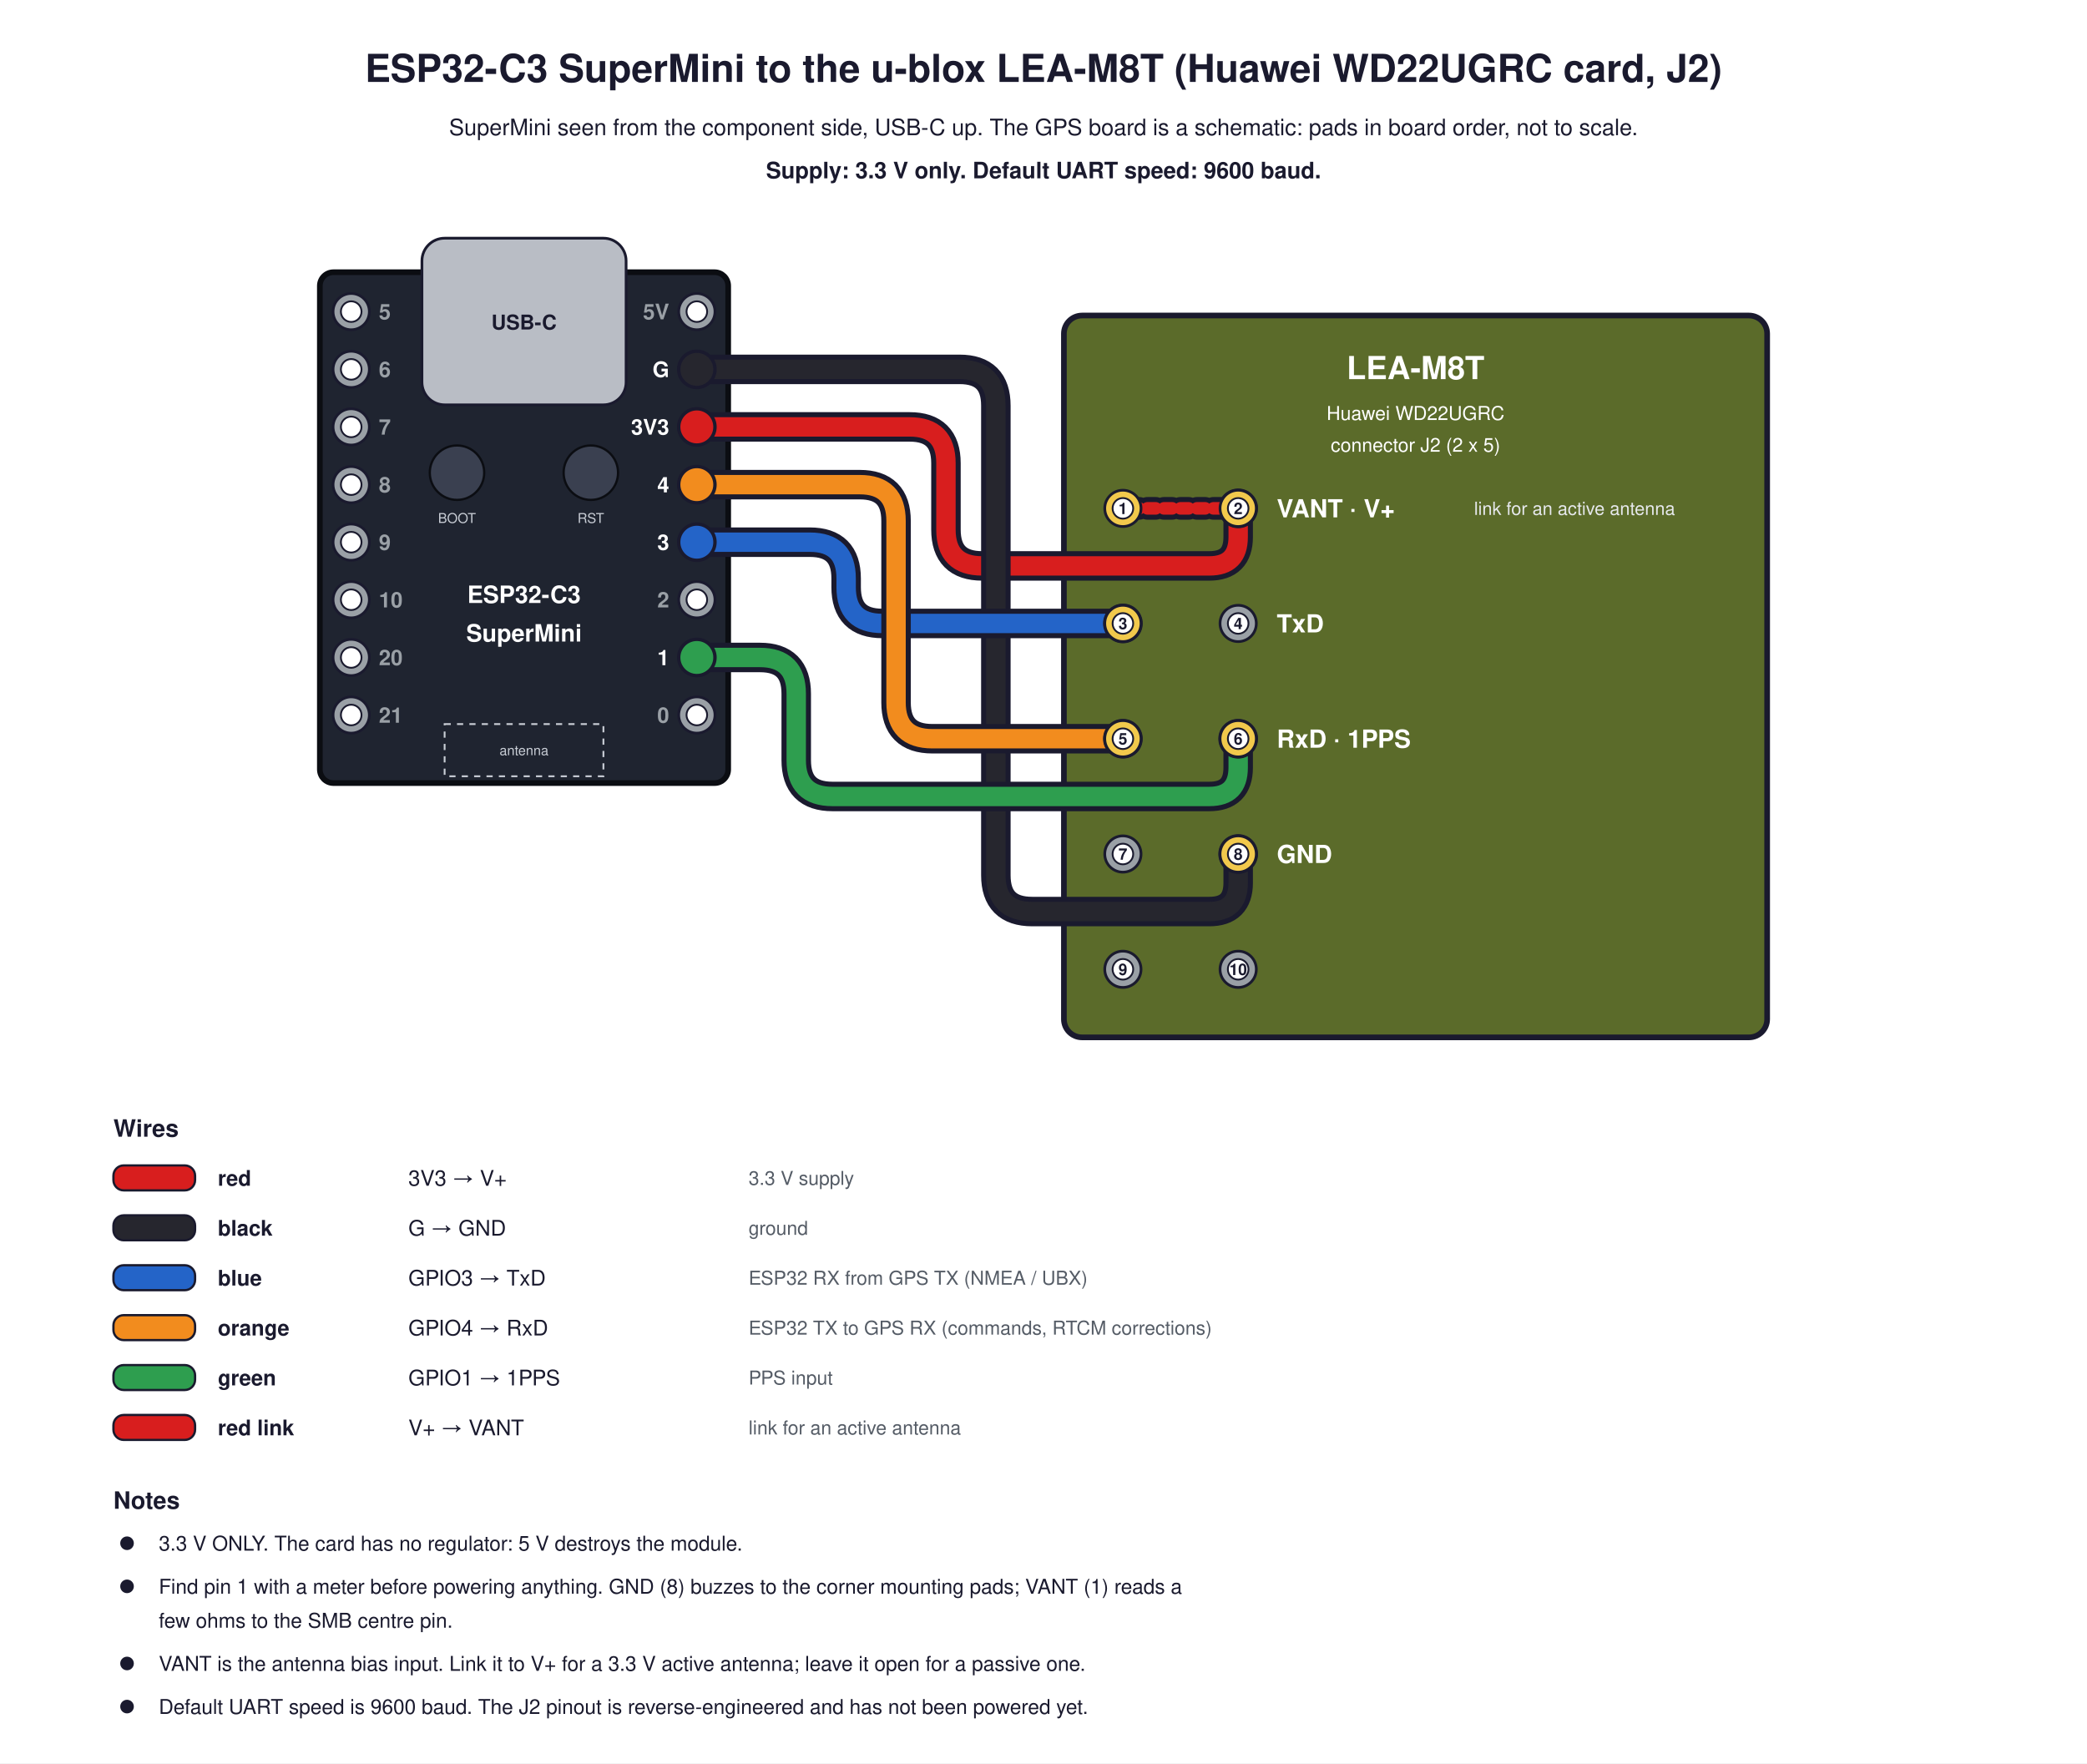
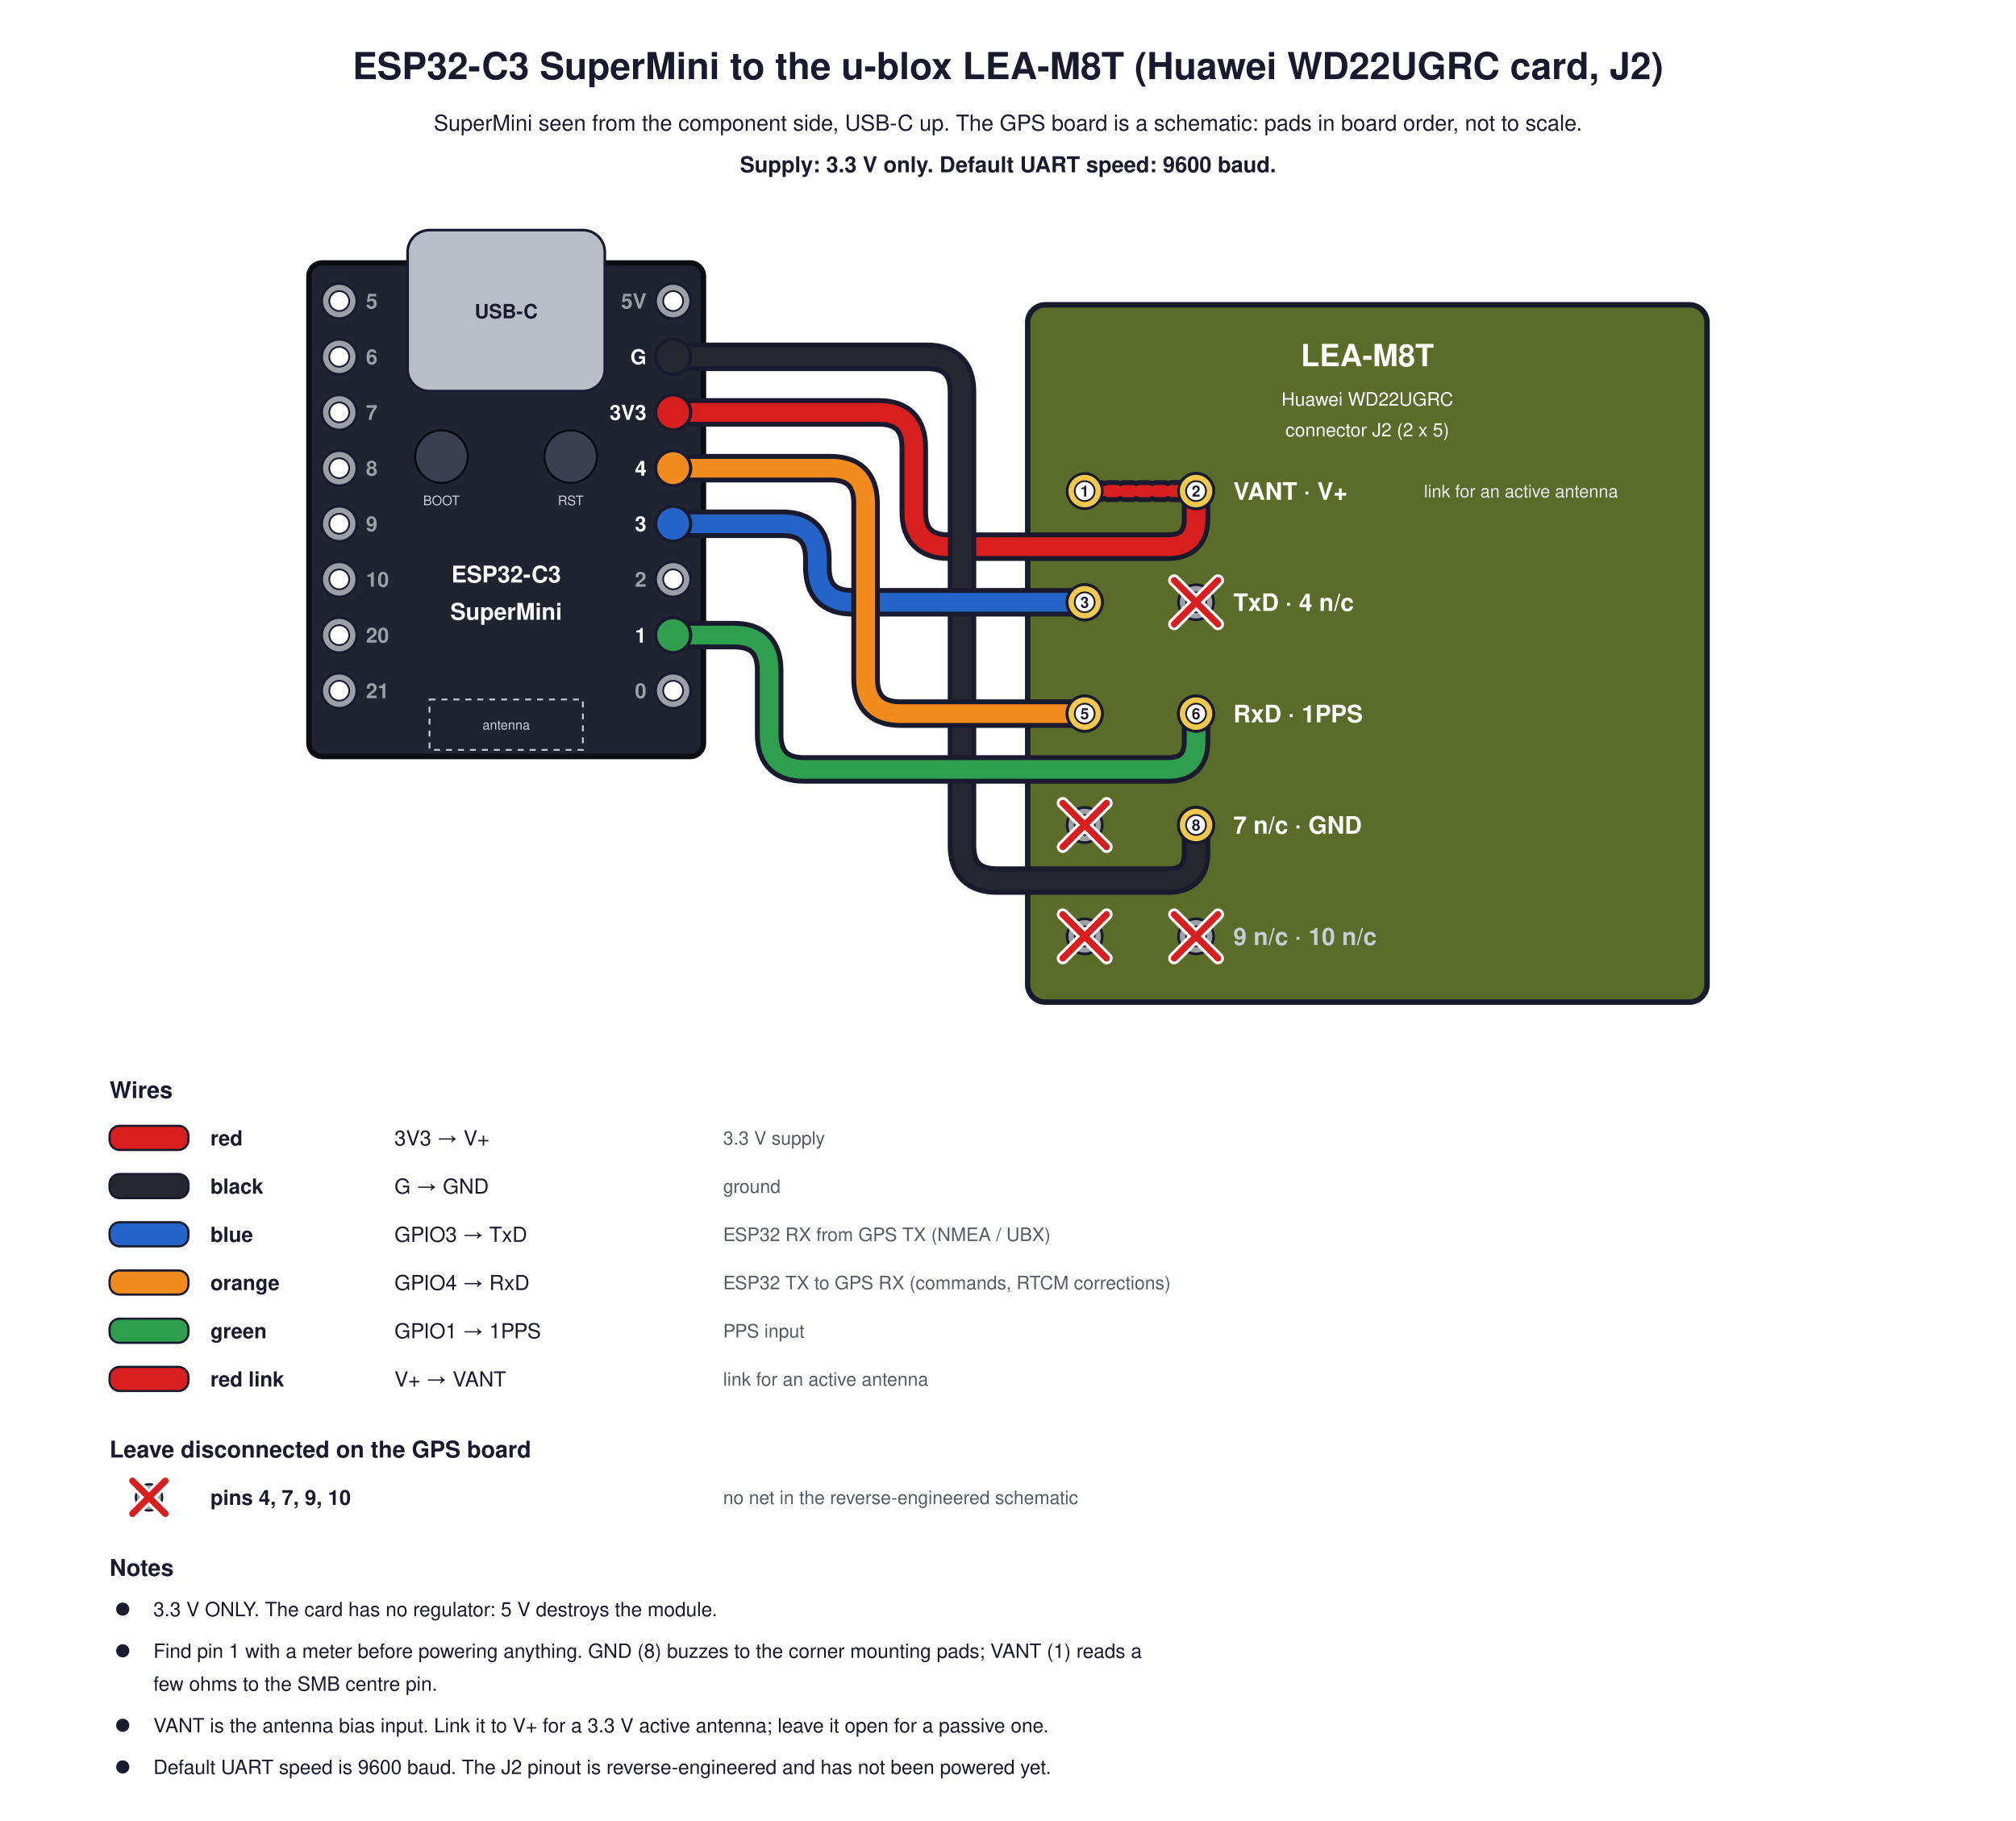
- <svg xmlns="http://www.w3.org/2000/svg" width="1012" height="855" viewBox="0 0 1012 855">
+ <svg xmlns="http://www.w3.org/2000/svg" width="1012" height="914" viewBox="0 0 1012 914">
  <rect width="100%" height="100%" fill="#ffffff" />
  <text x="506.0" y="33.0" font-size="18.7" font-family="Helvetica, Arial, sans-serif" font-weight="bold" fill="#1a1a2e" text-anchor="middle" dy="0.36em">ESP32-C3 SuperMini to the u-blox LEA-M8T (Huawei WD22UGRC card, J2)</text>
  <text x="506.0" y="61.6" font-size="11.0" font-family="Helvetica, Arial, sans-serif" font-weight="normal" fill="#1a1a2e" text-anchor="middle" dy="0.36em">SuperMini seen from the component side, USB-C up. The GPS board is a schematic: pads in board order, not to scale.</text>
  <text x="506.0" y="82.5" font-size="11.0" font-family="Helvetica, Arial, sans-serif" font-weight="bold" fill="#1a1a2e" text-anchor="middle" dy="0.36em">Supply: 3.3 V only.  Default UART speed: 9600 baud.</text>
  <g transform="translate(155.1 132.0)">
    <rect x="360.8" y="21.0" width="341.0" height="350.0" rx="8.8" fill="#5b6b2a" stroke="#1a1a2e" stroke-width="2.75" />
    <text x="531.3" y="46.3" font-size="15.4" font-family="Helvetica, Arial, sans-serif" font-weight="bold" fill="#ffffff" text-anchor="middle" dy="0.36em">LEA-M8T</text>
    <text x="531.3" y="68.3" font-size="9.3" font-family="Helvetica, Arial, sans-serif" font-weight="normal" fill="#ffffff" text-anchor="middle" dy="0.36em">Huawei WD22UGRC</text>
    <text x="531.3" y="83.7" font-size="9.3" font-family="Helvetica, Arial, sans-serif" font-weight="normal" fill="#ffffff" text-anchor="middle" dy="0.36em">connector J2 (2 x 5)</text>
    <rect x="0.0" y="0.0" width="198.0" height="247.7" rx="6.6" fill="#1f2430" stroke="#0b0d12" stroke-width="2.75" />
    <rect x="49.5" y="-16.5" width="99.0" height="80.8" rx="11.0" fill="#b9bdc5" stroke="#1a1a2e" stroke-width="1.32" />
    <text x="99.0" y="24.2" font-size="9.9" font-family="Helvetica, Arial, sans-serif" font-weight="bold" fill="#1a1a2e" text-anchor="middle" dy="0.36em">USB-C</text>
    <circle cx="66.5" cy="97.2" r="13.2" fill="#3a4050" stroke="#0b0d12" stroke-width="1.10" />
    <text x="66.5" y="119.2" font-size="6.6" font-family="Helvetica, Arial, sans-serif" font-weight="normal" fill="#c9ced6" text-anchor="middle" dy="0.36em">BOOT</text>
    <circle cx="131.4" cy="97.2" r="13.2" fill="#3a4050" stroke="#0b0d12" stroke-width="1.10" />
    <text x="131.4" y="119.2" font-size="6.6" font-family="Helvetica, Arial, sans-serif" font-weight="normal" fill="#c9ced6" text-anchor="middle" dy="0.36em">RST</text>
    <rect x="60.5" y="219.1" width="77.0" height="25.3" rx="0.0" fill="none" stroke="#c9ced6" stroke-width="0.88" stroke-dasharray="3 3" />
    <text x="99.0" y="231.8" font-size="6.6" font-family="Helvetica, Arial, sans-serif" font-weight="normal" fill="#c9ced6" text-anchor="middle" dy="0.36em">antenna</text>
    <text x="99.0" y="156.2" font-size="11.6" font-family="Helvetica, Arial, sans-serif" font-weight="bold" fill="#ffffff" text-anchor="middle" dy="0.36em">ESP32-C3</text>
    <text x="99.0" y="174.9" font-size="11.6" font-family="Helvetica, Arial, sans-serif" font-weight="bold" fill="#ffffff" text-anchor="middle" dy="0.36em">SuperMini</text>
    <circle cx="15.2" cy="19.1" r="8.8" fill="#9aa0a6" stroke="#1a1a2e" stroke-width="1.32" />
    <circle cx="15.2" cy="19.1" r="5.0" fill="#ffffff" stroke="#1a1a2e" stroke-width="0.88" />
    <text x="28.6" y="19.1" font-size="10.4" font-family="Helvetica, Arial, sans-serif" font-weight="bold" fill="#9aa0a6" text-anchor="start" dy="0.36em">5</text>
    <circle cx="15.2" cy="47.1" r="8.8" fill="#9aa0a6" stroke="#1a1a2e" stroke-width="1.32" />
    <circle cx="15.2" cy="47.1" r="5.0" fill="#ffffff" stroke="#1a1a2e" stroke-width="0.88" />
    <text x="28.6" y="47.1" font-size="10.4" font-family="Helvetica, Arial, sans-serif" font-weight="bold" fill="#9aa0a6" text-anchor="start" dy="0.36em">6</text>
    <circle cx="15.2" cy="75.0" r="8.8" fill="#9aa0a6" stroke="#1a1a2e" stroke-width="1.32" />
    <circle cx="15.2" cy="75.0" r="5.0" fill="#ffffff" stroke="#1a1a2e" stroke-width="0.88" />
    <text x="28.6" y="75.0" font-size="10.4" font-family="Helvetica, Arial, sans-serif" font-weight="bold" fill="#9aa0a6" text-anchor="start" dy="0.36em">7</text>
    <circle cx="15.2" cy="103.0" r="8.8" fill="#9aa0a6" stroke="#1a1a2e" stroke-width="1.32" />
    <circle cx="15.2" cy="103.0" r="5.0" fill="#ffffff" stroke="#1a1a2e" stroke-width="0.88" />
    <text x="28.6" y="103.0" font-size="10.4" font-family="Helvetica, Arial, sans-serif" font-weight="bold" fill="#9aa0a6" text-anchor="start" dy="0.36em">8</text>
    <circle cx="15.2" cy="130.9" r="8.8" fill="#9aa0a6" stroke="#1a1a2e" stroke-width="1.32" />
    <circle cx="15.2" cy="130.9" r="5.0" fill="#ffffff" stroke="#1a1a2e" stroke-width="0.88" />
    <text x="28.6" y="130.9" font-size="10.4" font-family="Helvetica, Arial, sans-serif" font-weight="bold" fill="#9aa0a6" text-anchor="start" dy="0.36em">9</text>
    <circle cx="15.2" cy="158.8" r="8.8" fill="#9aa0a6" stroke="#1a1a2e" stroke-width="1.32" />
    <circle cx="15.2" cy="158.8" r="5.0" fill="#ffffff" stroke="#1a1a2e" stroke-width="0.88" />
    <text x="28.6" y="158.8" font-size="10.4" font-family="Helvetica, Arial, sans-serif" font-weight="bold" fill="#9aa0a6" text-anchor="start" dy="0.36em">10</text>
    <circle cx="15.2" cy="186.8" r="8.8" fill="#9aa0a6" stroke="#1a1a2e" stroke-width="1.32" />
    <circle cx="15.2" cy="186.8" r="5.0" fill="#ffffff" stroke="#1a1a2e" stroke-width="0.88" />
    <text x="28.6" y="186.8" font-size="10.4" font-family="Helvetica, Arial, sans-serif" font-weight="bold" fill="#9aa0a6" text-anchor="start" dy="0.36em">20</text>
    <circle cx="15.2" cy="214.7" r="8.8" fill="#9aa0a6" stroke="#1a1a2e" stroke-width="1.32" />
    <circle cx="15.2" cy="214.7" r="5.0" fill="#ffffff" stroke="#1a1a2e" stroke-width="0.88" />
    <text x="28.6" y="214.7" font-size="10.4" font-family="Helvetica, Arial, sans-serif" font-weight="bold" fill="#9aa0a6" text-anchor="start" dy="0.36em">21</text>
    <circle cx="182.8" cy="19.1" r="8.8" fill="#9aa0a6" stroke="#1a1a2e" stroke-width="1.32" />
    <circle cx="182.8" cy="19.1" r="5.0" fill="#ffffff" stroke="#1a1a2e" stroke-width="0.88" />
    <text x="169.4" y="19.1" font-size="10.4" font-family="Helvetica, Arial, sans-serif" font-weight="bold" fill="#9aa0a6" text-anchor="end" dy="0.36em">5V</text>
    <circle cx="182.8" cy="47.1" r="8.8" fill="#f2c94c" stroke="#1a1a2e" stroke-width="1.32" />
    <circle cx="182.8" cy="47.1" r="5.0" fill="#ffffff" stroke="#1a1a2e" stroke-width="0.88" />
    <text x="169.4" y="47.1" font-size="10.4" font-family="Helvetica, Arial, sans-serif" font-weight="bold" fill="#ffffff" text-anchor="end" dy="0.36em">G</text>
    <circle cx="182.8" cy="75.0" r="8.8" fill="#f2c94c" stroke="#1a1a2e" stroke-width="1.32" />
    <circle cx="182.8" cy="75.0" r="5.0" fill="#ffffff" stroke="#1a1a2e" stroke-width="0.88" />
    <text x="169.4" y="75.0" font-size="10.4" font-family="Helvetica, Arial, sans-serif" font-weight="bold" fill="#ffffff" text-anchor="end" dy="0.36em">3V3</text>
    <circle cx="182.8" cy="103.0" r="8.8" fill="#f2c94c" stroke="#1a1a2e" stroke-width="1.32" />
    <circle cx="182.8" cy="103.0" r="5.0" fill="#ffffff" stroke="#1a1a2e" stroke-width="0.88" />
    <text x="169.4" y="103.0" font-size="10.4" font-family="Helvetica, Arial, sans-serif" font-weight="bold" fill="#ffffff" text-anchor="end" dy="0.36em">4</text>
    <circle cx="182.8" cy="130.9" r="8.8" fill="#f2c94c" stroke="#1a1a2e" stroke-width="1.32" />
    <circle cx="182.8" cy="130.9" r="5.0" fill="#ffffff" stroke="#1a1a2e" stroke-width="0.88" />
    <text x="169.4" y="130.9" font-size="10.4" font-family="Helvetica, Arial, sans-serif" font-weight="bold" fill="#ffffff" text-anchor="end" dy="0.36em">3</text>
    <circle cx="182.8" cy="158.8" r="8.8" fill="#9aa0a6" stroke="#1a1a2e" stroke-width="1.32" />
    <circle cx="182.8" cy="158.8" r="5.0" fill="#ffffff" stroke="#1a1a2e" stroke-width="0.88" />
    <text x="169.4" y="158.8" font-size="10.4" font-family="Helvetica, Arial, sans-serif" font-weight="bold" fill="#9aa0a6" text-anchor="end" dy="0.36em">2</text>
    <circle cx="182.8" cy="186.8" r="8.8" fill="#f2c94c" stroke="#1a1a2e" stroke-width="1.32" />
    <circle cx="182.8" cy="186.8" r="5.0" fill="#ffffff" stroke="#1a1a2e" stroke-width="0.88" />
    <text x="169.4" y="186.8" font-size="10.4" font-family="Helvetica, Arial, sans-serif" font-weight="bold" fill="#ffffff" text-anchor="end" dy="0.36em">1</text>
    <circle cx="182.8" cy="214.7" r="8.8" fill="#9aa0a6" stroke="#1a1a2e" stroke-width="1.32" />
    <circle cx="182.8" cy="214.7" r="5.0" fill="#ffffff" stroke="#1a1a2e" stroke-width="0.88" />
    <text x="169.4" y="214.7" font-size="10.4" font-family="Helvetica, Arial, sans-serif" font-weight="bold" fill="#9aa0a6" text-anchor="end" dy="0.36em">0</text>
    <path d="M 182.8 75.0 L 286.0 75.0 Q 303.6 75.0 303.6 92.6 L 303.6 124.8 Q 303.6 142.4 321.2 142.4 L 431.3 142.4 Q 445.3 142.4 445.3 128.4 L 445.3 114.5" fill="none" stroke="#1a1a2e" stroke-width="14.3" stroke-linecap="round" />
    <path d="M 182.8 75.0 L 286.0 75.0 Q 303.6 75.0 303.6 92.6 L 303.6 124.8 Q 303.6 142.4 321.2 142.4 L 431.3 142.4 Q 445.3 142.4 445.3 128.4 L 445.3 114.5" fill="none" stroke="#d81e1e" stroke-width="9.4" stroke-linecap="round" />
    <circle cx="182.8" cy="75.0" r="8.8" fill="#d81e1e" stroke="#1a1a2e" stroke-width="1.65" />
    <circle cx="445.3" cy="114.5" r="8.8" fill="#d81e1e" stroke="#1a1a2e" stroke-width="1.65" />
    <path d="M 182.8 47.1 L 310.2 47.1 Q 327.8 47.1 327.8 64.7 L 327.8 292.4 Q 327.8 310.0 345.4 310.0 L 431.3 310.0 Q 445.3 310.0 445.3 296.1 L 445.3 282.1" fill="none" stroke="#1a1a2e" stroke-width="14.3" stroke-linecap="round" />
    <path d="M 182.8 47.1 L 310.2 47.1 Q 327.8 47.1 327.8 64.7 L 327.8 292.4 Q 327.8 310.0 345.4 310.0 L 431.3 310.0 Q 445.3 310.0 445.3 296.1 L 445.3 282.1" fill="none" stroke="#26262e" stroke-width="9.4" stroke-linecap="round" />
    <circle cx="182.8" cy="47.1" r="8.8" fill="#26262e" stroke="#1a1a2e" stroke-width="1.65" />
    <circle cx="445.3" cy="282.1" r="8.8" fill="#26262e" stroke="#1a1a2e" stroke-width="1.65" />
    <path d="M 182.8 130.9 L 237.6 130.9 Q 255.2 130.9 255.2 148.5 L 255.2 152.7 Q 255.2 170.3 272.8 170.3 L 389.4 170.3" fill="none" stroke="#1a1a2e" stroke-width="14.3" stroke-linecap="round" />
    <path d="M 182.8 130.9 L 237.6 130.9 Q 255.2 130.9 255.2 148.5 L 255.2 152.7 Q 255.2 170.3 272.8 170.3 L 389.4 170.3" fill="none" stroke="#2464c8" stroke-width="9.4" stroke-linecap="round" />
    <circle cx="182.8" cy="130.9" r="8.8" fill="#2464c8" stroke="#1a1a2e" stroke-width="1.65" />
    <circle cx="389.4" cy="170.3" r="8.8" fill="#2464c8" stroke="#1a1a2e" stroke-width="1.65" />
    <path d="M 182.8 103.0 L 261.8 103.0 Q 279.4 103.0 279.4 120.6 L 279.4 208.6 Q 279.4 226.2 297.0 226.2 L 389.4 226.2" fill="none" stroke="#1a1a2e" stroke-width="14.3" stroke-linecap="round" />
    <path d="M 182.8 103.0 L 261.8 103.0 Q 279.4 103.0 279.4 120.6 L 279.4 208.6 Q 279.4 226.2 297.0 226.2 L 389.4 226.2" fill="none" stroke="#f28c1e" stroke-width="9.4" stroke-linecap="round" />
    <circle cx="182.8" cy="103.0" r="8.8" fill="#f28c1e" stroke="#1a1a2e" stroke-width="1.65" />
    <circle cx="389.4" cy="226.2" r="8.8" fill="#f28c1e" stroke="#1a1a2e" stroke-width="1.65" />
    <path d="M 182.8 186.8 L 213.4 186.8 Q 231.0 186.8 231.0 204.4 L 231.0 236.6 Q 231.0 254.2 248.6 254.2 L 431.3 254.2 Q 445.3 254.2 445.3 240.2 L 445.3 226.2" fill="none" stroke="#1a1a2e" stroke-width="14.3" stroke-linecap="round" />
    <path d="M 182.8 186.8 L 213.4 186.8 Q 231.0 186.8 231.0 204.4 L 231.0 236.6 Q 231.0 254.2 248.6 254.2 L 431.3 254.2 Q 445.3 254.2 445.3 240.2 L 445.3 226.2" fill="none" stroke="#2e9e4f" stroke-width="9.4" stroke-linecap="round" />
    <circle cx="182.8" cy="186.8" r="8.8" fill="#2e9e4f" stroke="#1a1a2e" stroke-width="1.65" />
    <circle cx="445.3" cy="226.2" r="8.8" fill="#2e9e4f" stroke="#1a1a2e" stroke-width="1.65" />
    <path d="M 445.3 114.5 L 389.4 114.5" fill="none" stroke="#1a1a2e" stroke-width="11.0" stroke-linecap="round" stroke-dasharray="4 4" />
    <path d="M 445.3 114.5 L 389.4 114.5" fill="none" stroke="#d81e1e" stroke-width="6.1" stroke-linecap="round" stroke-dasharray="4 4" />
    <circle cx="445.3" cy="114.5" r="8.8" fill="#f2c94c" stroke="#1a1a2e" stroke-width="1.32" />
    <circle cx="445.3" cy="114.5" r="5.0" fill="#ffffff" stroke="#1a1a2e" stroke-width="0.88" />
    <text x="445.3" y="114.5" font-size="7.7" font-family="Helvetica, Arial, sans-serif" font-weight="bold" fill="#1a1a2e" text-anchor="middle" dy="0.36em">2</text>
    <circle cx="389.4" cy="114.5" r="8.8" fill="#f2c94c" stroke="#1a1a2e" stroke-width="1.32" />
    <circle cx="389.4" cy="114.5" r="5.0" fill="#ffffff" stroke="#1a1a2e" stroke-width="0.88" />
    <text x="389.4" y="114.5" font-size="7.7" font-family="Helvetica, Arial, sans-serif" font-weight="bold" fill="#1a1a2e" text-anchor="middle" dy="0.36em">1</text>
    <circle cx="445.3" cy="170.3" r="8.8" fill="#9aa0a6" stroke="#1a1a2e" stroke-width="1.32" />
    <circle cx="445.3" cy="170.3" r="5.0" fill="#ffffff" stroke="#1a1a2e" stroke-width="0.88" />
-     <text x="445.3" y="170.3" font-size="7.7" font-family="Helvetica, Arial, sans-serif" font-weight="bold" fill="#1a1a2e" text-anchor="middle" dy="0.36em">4</text>
+     <line x1="434.3" y1="159.3" x2="456.3" y2="181.3" stroke="#ffffff" stroke-width="6.05" stroke-linecap="round" />
+     <line x1="434.3" y1="181.3" x2="456.3" y2="159.3" stroke="#ffffff" stroke-width="6.05" stroke-linecap="round" />
+     <line x1="434.3" y1="159.3" x2="456.3" y2="181.3" stroke="#d81e1e" stroke-width="3.30" stroke-linecap="round" />
+     <line x1="434.3" y1="181.3" x2="456.3" y2="159.3" stroke="#d81e1e" stroke-width="3.30" stroke-linecap="round" />
    <circle cx="389.4" cy="170.3" r="8.8" fill="#f2c94c" stroke="#1a1a2e" stroke-width="1.32" />
    <circle cx="389.4" cy="170.3" r="5.0" fill="#ffffff" stroke="#1a1a2e" stroke-width="0.88" />
    <text x="389.4" y="170.3" font-size="7.7" font-family="Helvetica, Arial, sans-serif" font-weight="bold" fill="#1a1a2e" text-anchor="middle" dy="0.36em">3</text>
    <circle cx="445.3" cy="226.2" r="8.8" fill="#f2c94c" stroke="#1a1a2e" stroke-width="1.32" />
    <circle cx="445.3" cy="226.2" r="5.0" fill="#ffffff" stroke="#1a1a2e" stroke-width="0.88" />
    <text x="445.3" y="226.2" font-size="7.7" font-family="Helvetica, Arial, sans-serif" font-weight="bold" fill="#1a1a2e" text-anchor="middle" dy="0.36em">6</text>
    <circle cx="389.4" cy="226.2" r="8.8" fill="#f2c94c" stroke="#1a1a2e" stroke-width="1.32" />
    <circle cx="389.4" cy="226.2" r="5.0" fill="#ffffff" stroke="#1a1a2e" stroke-width="0.88" />
    <text x="389.4" y="226.2" font-size="7.7" font-family="Helvetica, Arial, sans-serif" font-weight="bold" fill="#1a1a2e" text-anchor="middle" dy="0.36em">5</text>
    <circle cx="445.3" cy="282.1" r="8.8" fill="#f2c94c" stroke="#1a1a2e" stroke-width="1.32" />
    <circle cx="445.3" cy="282.1" r="5.0" fill="#ffffff" stroke="#1a1a2e" stroke-width="0.88" />
    <text x="445.3" y="282.1" font-size="7.7" font-family="Helvetica, Arial, sans-serif" font-weight="bold" fill="#1a1a2e" text-anchor="middle" dy="0.36em">8</text>
    <circle cx="389.4" cy="282.1" r="8.8" fill="#9aa0a6" stroke="#1a1a2e" stroke-width="1.32" />
    <circle cx="389.4" cy="282.1" r="5.0" fill="#ffffff" stroke="#1a1a2e" stroke-width="0.88" />
-     <text x="389.4" y="282.1" font-size="7.7" font-family="Helvetica, Arial, sans-serif" font-weight="bold" fill="#1a1a2e" text-anchor="middle" dy="0.36em">7</text>
+     <line x1="378.4" y1="271.1" x2="400.4" y2="293.1" stroke="#ffffff" stroke-width="6.05" stroke-linecap="round" />
+     <line x1="378.4" y1="293.1" x2="400.4" y2="271.1" stroke="#ffffff" stroke-width="6.05" stroke-linecap="round" />
+     <line x1="378.4" y1="271.1" x2="400.4" y2="293.1" stroke="#d81e1e" stroke-width="3.30" stroke-linecap="round" />
+     <line x1="378.4" y1="293.1" x2="400.4" y2="271.1" stroke="#d81e1e" stroke-width="3.30" stroke-linecap="round" />
    <circle cx="445.3" cy="338.0" r="8.8" fill="#9aa0a6" stroke="#1a1a2e" stroke-width="1.32" />
    <circle cx="445.3" cy="338.0" r="5.0" fill="#ffffff" stroke="#1a1a2e" stroke-width="0.88" />
-     <text x="445.3" y="338.0" font-size="7.7" font-family="Helvetica, Arial, sans-serif" font-weight="bold" fill="#1a1a2e" text-anchor="middle" dy="0.36em">10</text>
+     <line x1="434.3" y1="327.0" x2="456.3" y2="349.0" stroke="#ffffff" stroke-width="6.05" stroke-linecap="round" />
+     <line x1="434.3" y1="349.0" x2="456.3" y2="327.0" stroke="#ffffff" stroke-width="6.05" stroke-linecap="round" />
+     <line x1="434.3" y1="327.0" x2="456.3" y2="349.0" stroke="#d81e1e" stroke-width="3.30" stroke-linecap="round" />
+     <line x1="434.3" y1="349.0" x2="456.3" y2="327.0" stroke="#d81e1e" stroke-width="3.30" stroke-linecap="round" />
    <circle cx="389.4" cy="338.0" r="8.8" fill="#9aa0a6" stroke="#1a1a2e" stroke-width="1.32" />
    <circle cx="389.4" cy="338.0" r="5.0" fill="#ffffff" stroke="#1a1a2e" stroke-width="0.88" />
-     <text x="389.4" y="338.0" font-size="7.7" font-family="Helvetica, Arial, sans-serif" font-weight="bold" fill="#1a1a2e" text-anchor="middle" dy="0.36em">9</text>
+     <line x1="378.4" y1="327.0" x2="400.4" y2="349.0" stroke="#ffffff" stroke-width="6.05" stroke-linecap="round" />
+     <line x1="378.4" y1="349.0" x2="400.4" y2="327.0" stroke="#ffffff" stroke-width="6.05" stroke-linecap="round" />
+     <line x1="378.4" y1="327.0" x2="400.4" y2="349.0" stroke="#d81e1e" stroke-width="3.30" stroke-linecap="round" />
+     <line x1="378.4" y1="349.0" x2="400.4" y2="327.0" stroke="#d81e1e" stroke-width="3.30" stroke-linecap="round" />
    <text x="464.0" y="114.5" font-size="12.1" font-family="Helvetica, Arial, sans-serif" font-weight="bold" fill="#ffffff" text-anchor="start" dy="0.36em">VANT · V+</text>
    <text x="559.7" y="114.5" font-size="8.8" font-family="Helvetica, Arial, sans-serif" font-weight="normal" fill="#e6e8ec" text-anchor="start" dy="0.36em">link for an active antenna</text>
-     <text x="464.0" y="170.3" font-size="12.1" font-family="Helvetica, Arial, sans-serif" font-weight="bold" fill="#ffffff" text-anchor="start" dy="0.36em">TxD</text>
+     <text x="464.0" y="170.3" font-size="12.1" font-family="Helvetica, Arial, sans-serif" font-weight="bold" fill="#ffffff" text-anchor="start" dy="0.36em">TxD · 4 n/c</text>
    <text x="464.0" y="226.2" font-size="12.1" font-family="Helvetica, Arial, sans-serif" font-weight="bold" fill="#ffffff" text-anchor="start" dy="0.36em">RxD · 1PPS</text>
-     <text x="464.0" y="282.1" font-size="12.1" font-family="Helvetica, Arial, sans-serif" font-weight="bold" fill="#ffffff" text-anchor="start" dy="0.36em">GND</text>
-     <text x="464.0" y="338.0" font-size="12.1" font-family="Helvetica, Arial, sans-serif" font-weight="bold" fill="#c9ced6" text-anchor="start" dy="0.36em" />
+     <text x="464.0" y="282.1" font-size="12.1" font-family="Helvetica, Arial, sans-serif" font-weight="bold" fill="#ffffff" text-anchor="start" dy="0.36em">7 n/c · GND</text>
+     <text x="464.0" y="338.0" font-size="12.1" font-family="Helvetica, Arial, sans-serif" font-weight="bold" fill="#c9ced6" text-anchor="start" dy="0.36em">9 n/c · 10 n/c</text>
  </g>
  <text x="55.0" y="547.0" font-size="11.6" font-family="Helvetica, Arial, sans-serif" font-weight="bold" fill="#1a1a2e" text-anchor="start" dy="0.36em">Wires</text>
  <rect x="55.0" y="565.1" width="39.6" height="12.1" fill="#d81e1e" stroke="#1a1a2e" stroke-width="1.1" rx="5.0" />
  <text x="105.6" y="571.2" font-size="10.4" font-family="Helvetica, Arial, sans-serif" font-weight="bold" fill="#1a1a2e" text-anchor="start" dy="0.36em">red</text>
  <text x="198.0" y="571.2" font-size="10.4" font-family="Helvetica, Arial, sans-serif" font-weight="normal" fill="#1a1a2e" text-anchor="start" dy="0.36em">3V3 → V+</text>
  <text x="363.0" y="571.2" font-size="9.3" font-family="Helvetica, Arial, sans-serif" font-weight="normal" fill="#555c66" text-anchor="start" dy="0.36em">3.3 V supply</text>
  <rect x="55.0" y="589.3" width="39.6" height="12.1" fill="#26262e" stroke="#1a1a2e" stroke-width="1.1" rx="5.0" />
  <text x="105.6" y="595.4" font-size="10.4" font-family="Helvetica, Arial, sans-serif" font-weight="bold" fill="#1a1a2e" text-anchor="start" dy="0.36em">black</text>
  <text x="198.0" y="595.4" font-size="10.4" font-family="Helvetica, Arial, sans-serif" font-weight="normal" fill="#1a1a2e" text-anchor="start" dy="0.36em">G → GND</text>
  <text x="363.0" y="595.4" font-size="9.3" font-family="Helvetica, Arial, sans-serif" font-weight="normal" fill="#555c66" text-anchor="start" dy="0.36em">ground</text>
  <rect x="55.0" y="613.5" width="39.6" height="12.1" fill="#2464c8" stroke="#1a1a2e" stroke-width="1.1" rx="5.0" />
  <text x="105.6" y="619.6" font-size="10.4" font-family="Helvetica, Arial, sans-serif" font-weight="bold" fill="#1a1a2e" text-anchor="start" dy="0.36em">blue</text>
  <text x="198.0" y="619.6" font-size="10.4" font-family="Helvetica, Arial, sans-serif" font-weight="normal" fill="#1a1a2e" text-anchor="start" dy="0.36em">GPIO3 → TxD</text>
  <text x="363.0" y="619.6" font-size="9.3" font-family="Helvetica, Arial, sans-serif" font-weight="normal" fill="#555c66" text-anchor="start" dy="0.36em">ESP32 RX from GPS TX (NMEA / UBX)</text>
  <rect x="55.0" y="637.7" width="39.6" height="12.1" fill="#f28c1e" stroke="#1a1a2e" stroke-width="1.1" rx="5.0" />
  <text x="105.6" y="643.8" font-size="10.4" font-family="Helvetica, Arial, sans-serif" font-weight="bold" fill="#1a1a2e" text-anchor="start" dy="0.36em">orange</text>
  <text x="198.0" y="643.8" font-size="10.4" font-family="Helvetica, Arial, sans-serif" font-weight="normal" fill="#1a1a2e" text-anchor="start" dy="0.36em">GPIO4 → RxD</text>
  <text x="363.0" y="643.8" font-size="9.3" font-family="Helvetica, Arial, sans-serif" font-weight="normal" fill="#555c66" text-anchor="start" dy="0.36em">ESP32 TX to GPS RX (commands, RTCM corrections)</text>
  <rect x="55.0" y="661.9" width="39.6" height="12.1" fill="#2e9e4f" stroke="#1a1a2e" stroke-width="1.1" rx="5.0" />
  <text x="105.6" y="668.0" font-size="10.4" font-family="Helvetica, Arial, sans-serif" font-weight="bold" fill="#1a1a2e" text-anchor="start" dy="0.36em">green</text>
  <text x="198.0" y="668.0" font-size="10.4" font-family="Helvetica, Arial, sans-serif" font-weight="normal" fill="#1a1a2e" text-anchor="start" dy="0.36em">GPIO1 → 1PPS</text>
  <text x="363.0" y="668.0" font-size="9.3" font-family="Helvetica, Arial, sans-serif" font-weight="normal" fill="#555c66" text-anchor="start" dy="0.36em">PPS input</text>
  <rect x="55.0" y="686.1" width="39.6" height="12.1" fill="#d81e1e" stroke="#1a1a2e" stroke-width="1.1" rx="5.0" />
  <text x="105.6" y="692.2" font-size="10.4" font-family="Helvetica, Arial, sans-serif" font-weight="bold" fill="#1a1a2e" text-anchor="start" dy="0.36em">red link</text>
  <text x="198.0" y="692.2" font-size="10.4" font-family="Helvetica, Arial, sans-serif" font-weight="normal" fill="#1a1a2e" text-anchor="start" dy="0.36em">V+ → VANT</text>
  <text x="363.0" y="692.2" font-size="9.3" font-family="Helvetica, Arial, sans-serif" font-weight="normal" fill="#555c66" text-anchor="start" dy="0.36em">link for an active antenna</text>
-   <text x="55.0" y="727.4" font-size="11.6" font-family="Helvetica, Arial, sans-serif" font-weight="bold" fill="#1a1a2e" text-anchor="start" dy="0.36em">Notes</text>
-   <circle cx="61.6" cy="748.3" r="3.3" fill="#1a1a2e" />
-   <text x="77.0" y="748.3" font-size="9.9" font-family="Helvetica, Arial, sans-serif" font-weight="normal" fill="#1a1a2e" text-anchor="start" dy="0.36em">3.3 V ONLY. The card has no regulator: 5 V destroys the module.</text>
-   <circle cx="61.6" cy="769.2" r="3.3" fill="#1a1a2e" />
-   <text x="77.0" y="769.2" font-size="9.9" font-family="Helvetica, Arial, sans-serif" font-weight="normal" fill="#1a1a2e" text-anchor="start" dy="0.36em">Find pin 1 with a meter before powering anything. GND (8) buzzes to the corner mounting pads; VANT (1) reads a</text>
-   <text x="77.0" y="785.7" font-size="9.9" font-family="Helvetica, Arial, sans-serif" font-weight="normal" fill="#1a1a2e" text-anchor="start" dy="0.36em">few ohms to the SMB centre pin.</text>
-   <circle cx="61.6" cy="806.6" r="3.3" fill="#1a1a2e" />
-   <text x="77.0" y="806.6" font-size="9.9" font-family="Helvetica, Arial, sans-serif" font-weight="normal" fill="#1a1a2e" text-anchor="start" dy="0.36em">VANT is the antenna bias input. Link it to V+ for a 3.3 V active antenna; leave it open for a passive one.</text>
-   <circle cx="61.6" cy="827.5" r="3.3" fill="#1a1a2e" />
-   <text x="77.0" y="827.5" font-size="9.9" font-family="Helvetica, Arial, sans-serif" font-weight="normal" fill="#1a1a2e" text-anchor="start" dy="0.36em">Default UART speed is 9600 baud. The J2 pinout is reverse-engineered and has not been powered yet.</text>
+   <text x="55.0" y="727.4" font-size="11.6" font-family="Helvetica, Arial, sans-serif" font-weight="bold" fill="#1a1a2e" text-anchor="start" dy="0.36em">Leave disconnected on the GPS board</text>
+   <g transform="translate(0.0 0.0)">
+     <circle cx="74.8" cy="751.6" r="6.6" fill="#9aa0a6" stroke="#1a1a2e" stroke-width="1.10" />
+     <line x1="66.5" y1="743.3" x2="83.0" y2="759.8" stroke="#ffffff" stroke-width="6.05" stroke-linecap="round" />
+     <line x1="66.5" y1="759.8" x2="83.0" y2="743.3" stroke="#ffffff" stroke-width="6.05" stroke-linecap="round" />
+     <line x1="66.5" y1="743.3" x2="83.0" y2="759.8" stroke="#d81e1e" stroke-width="3.30" stroke-linecap="round" />
+     <line x1="66.5" y1="759.8" x2="83.0" y2="743.3" stroke="#d81e1e" stroke-width="3.30" stroke-linecap="round" />
+   </g>
+   <text x="105.6" y="751.6" font-size="10.4" font-family="Helvetica, Arial, sans-serif" font-weight="bold" fill="#1a1a2e" text-anchor="start" dy="0.36em">pins 4, 7, 9, 10</text>
+   <text x="363.0" y="751.6" font-size="9.3" font-family="Helvetica, Arial, sans-serif" font-weight="normal" fill="#555c66" text-anchor="start" dy="0.36em">no net in the reverse-engineered schematic</text>
+   <text x="55.0" y="786.8" font-size="11.6" font-family="Helvetica, Arial, sans-serif" font-weight="bold" fill="#1a1a2e" text-anchor="start" dy="0.36em">Notes</text>
+   <circle cx="61.6" cy="807.7" r="3.3" fill="#1a1a2e" />
+   <text x="77.0" y="807.7" font-size="9.9" font-family="Helvetica, Arial, sans-serif" font-weight="normal" fill="#1a1a2e" text-anchor="start" dy="0.36em">3.3 V ONLY. The card has no regulator: 5 V destroys the module.</text>
+   <circle cx="61.6" cy="828.6" r="3.3" fill="#1a1a2e" />
+   <text x="77.0" y="828.6" font-size="9.9" font-family="Helvetica, Arial, sans-serif" font-weight="normal" fill="#1a1a2e" text-anchor="start" dy="0.36em">Find pin 1 with a meter before powering anything. GND (8) buzzes to the corner mounting pads; VANT (1) reads a</text>
+   <text x="77.0" y="845.1" font-size="9.9" font-family="Helvetica, Arial, sans-serif" font-weight="normal" fill="#1a1a2e" text-anchor="start" dy="0.36em">few ohms to the SMB centre pin.</text>
+   <circle cx="61.6" cy="866.0" r="3.3" fill="#1a1a2e" />
+   <text x="77.0" y="866.0" font-size="9.9" font-family="Helvetica, Arial, sans-serif" font-weight="normal" fill="#1a1a2e" text-anchor="start" dy="0.36em">VANT is the antenna bias input. Link it to V+ for a 3.3 V active antenna; leave it open for a passive one.</text>
+   <circle cx="61.6" cy="886.9" r="3.3" fill="#1a1a2e" />
+   <text x="77.0" y="886.9" font-size="9.9" font-family="Helvetica, Arial, sans-serif" font-weight="normal" fill="#1a1a2e" text-anchor="start" dy="0.36em">Default UART speed is 9600 baud. The J2 pinout is reverse-engineered and has not been powered yet.</text>
</svg>
